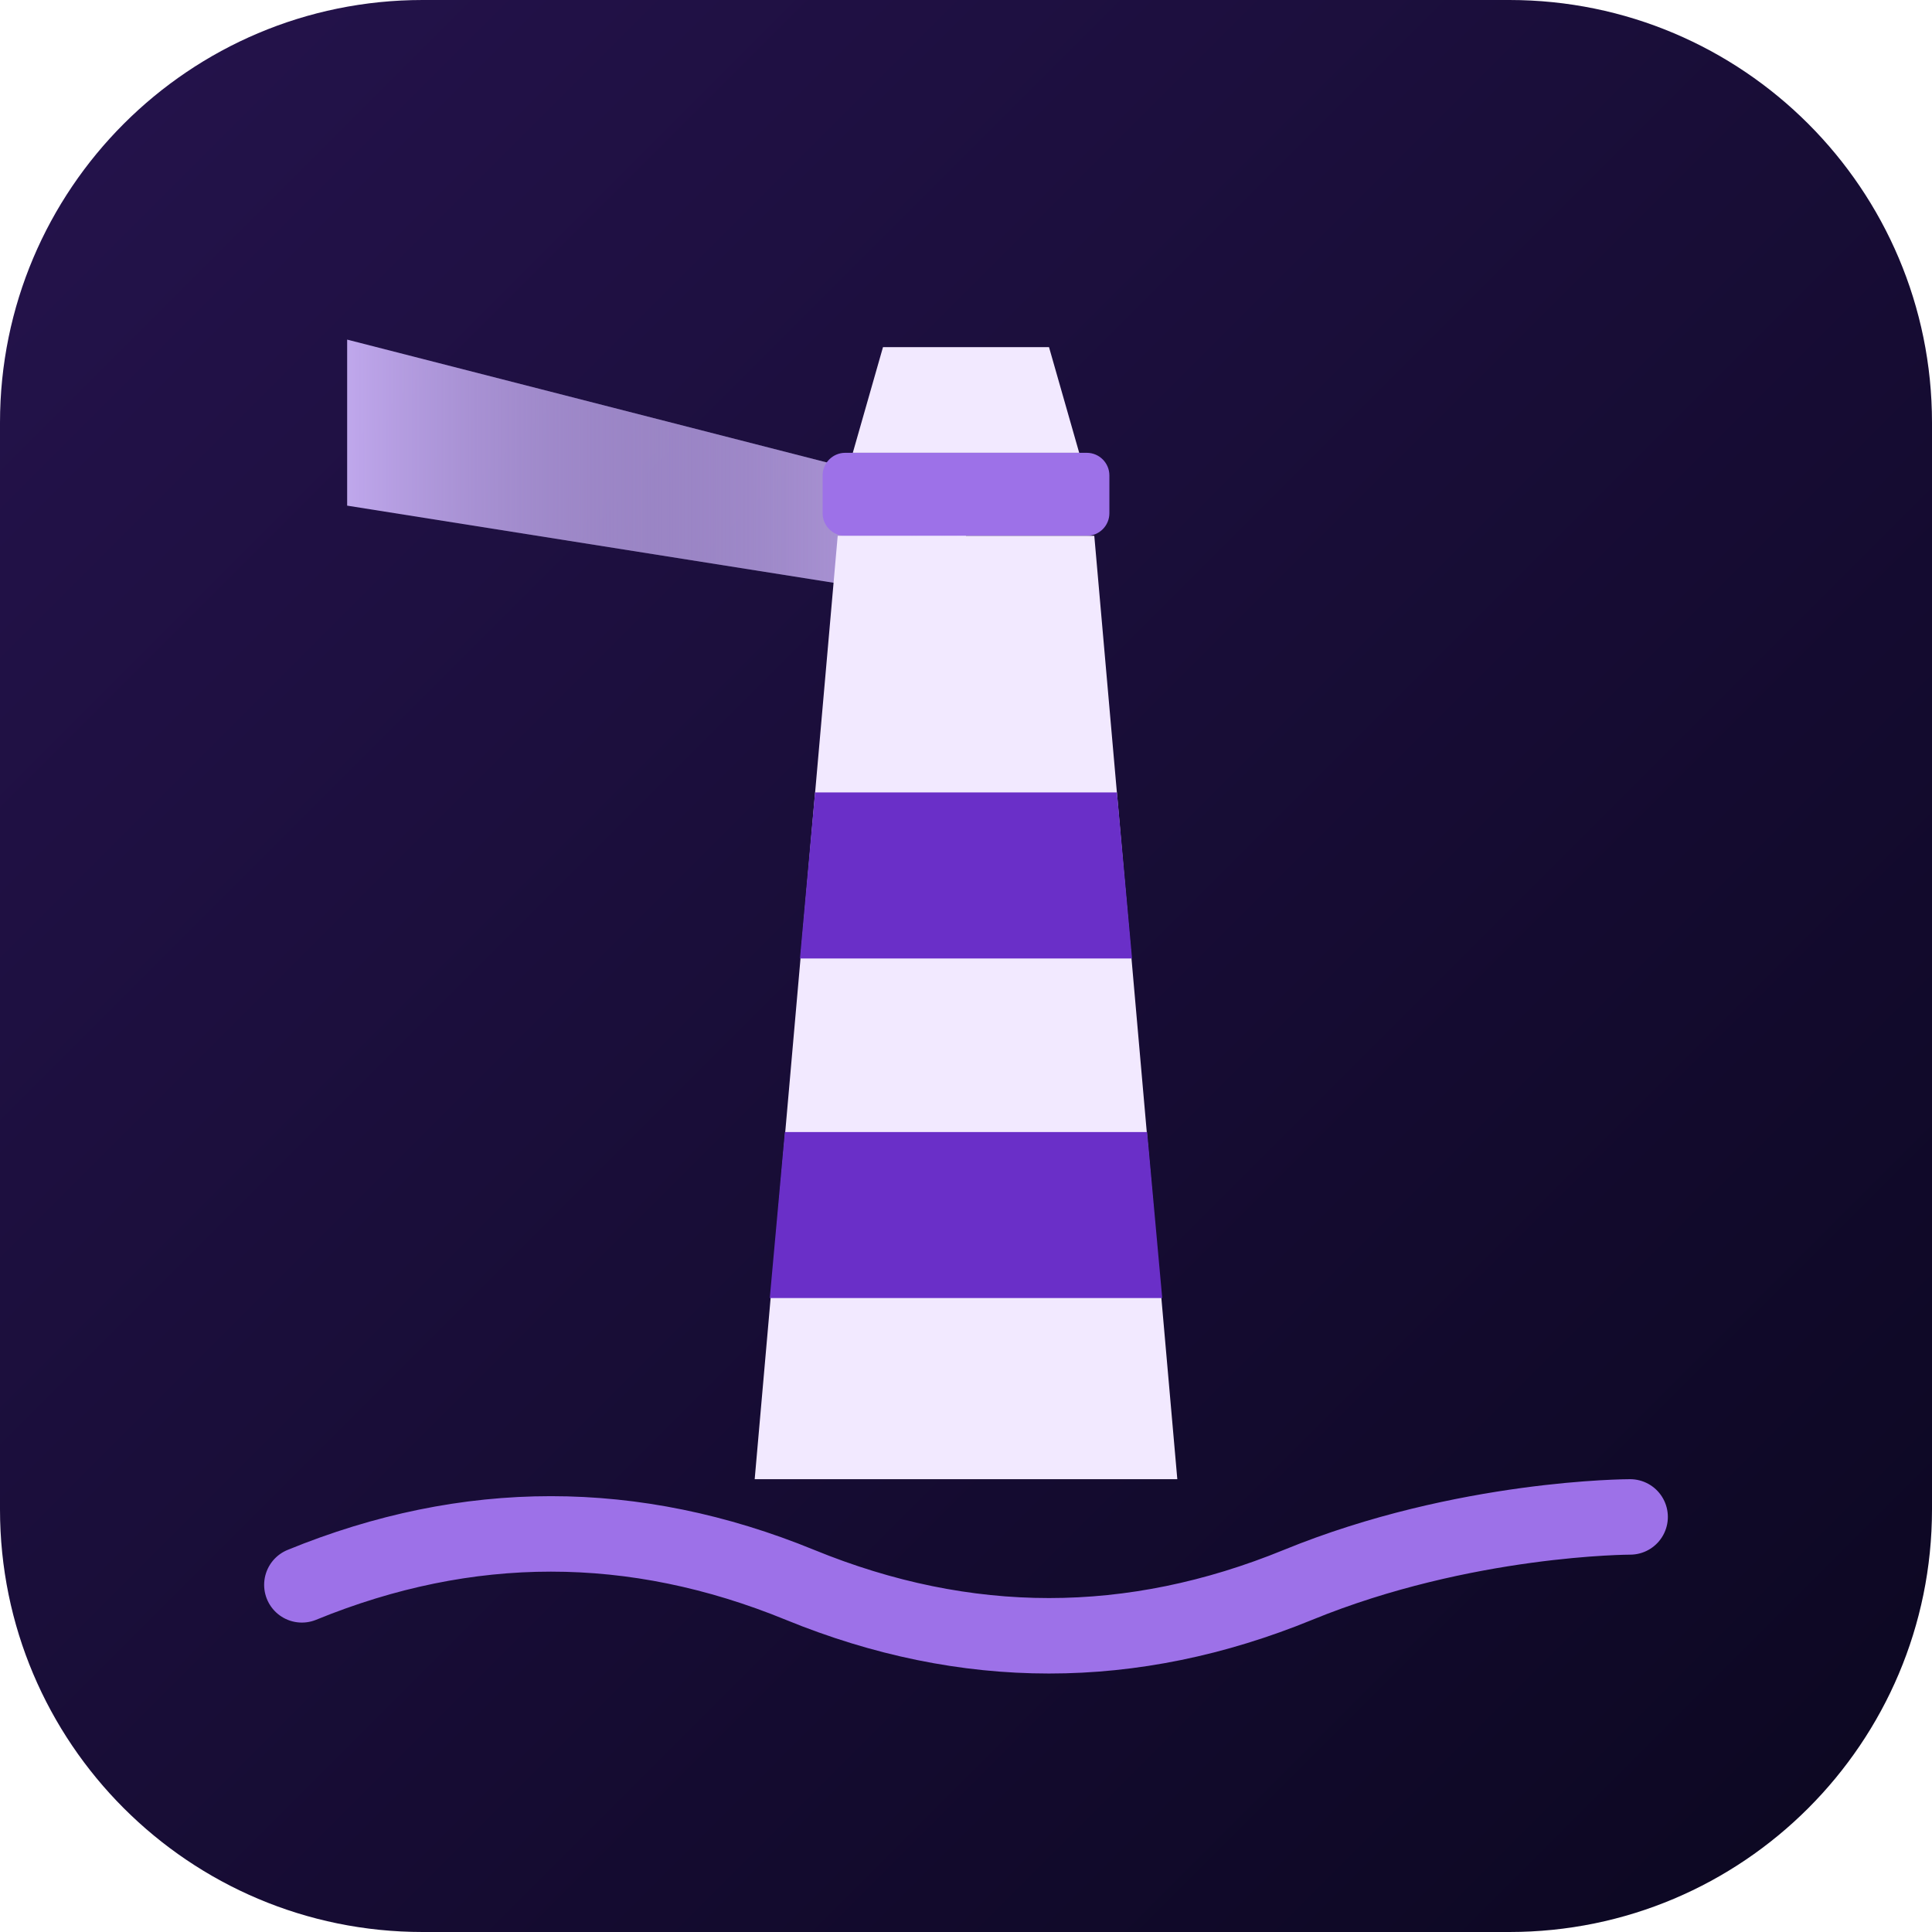
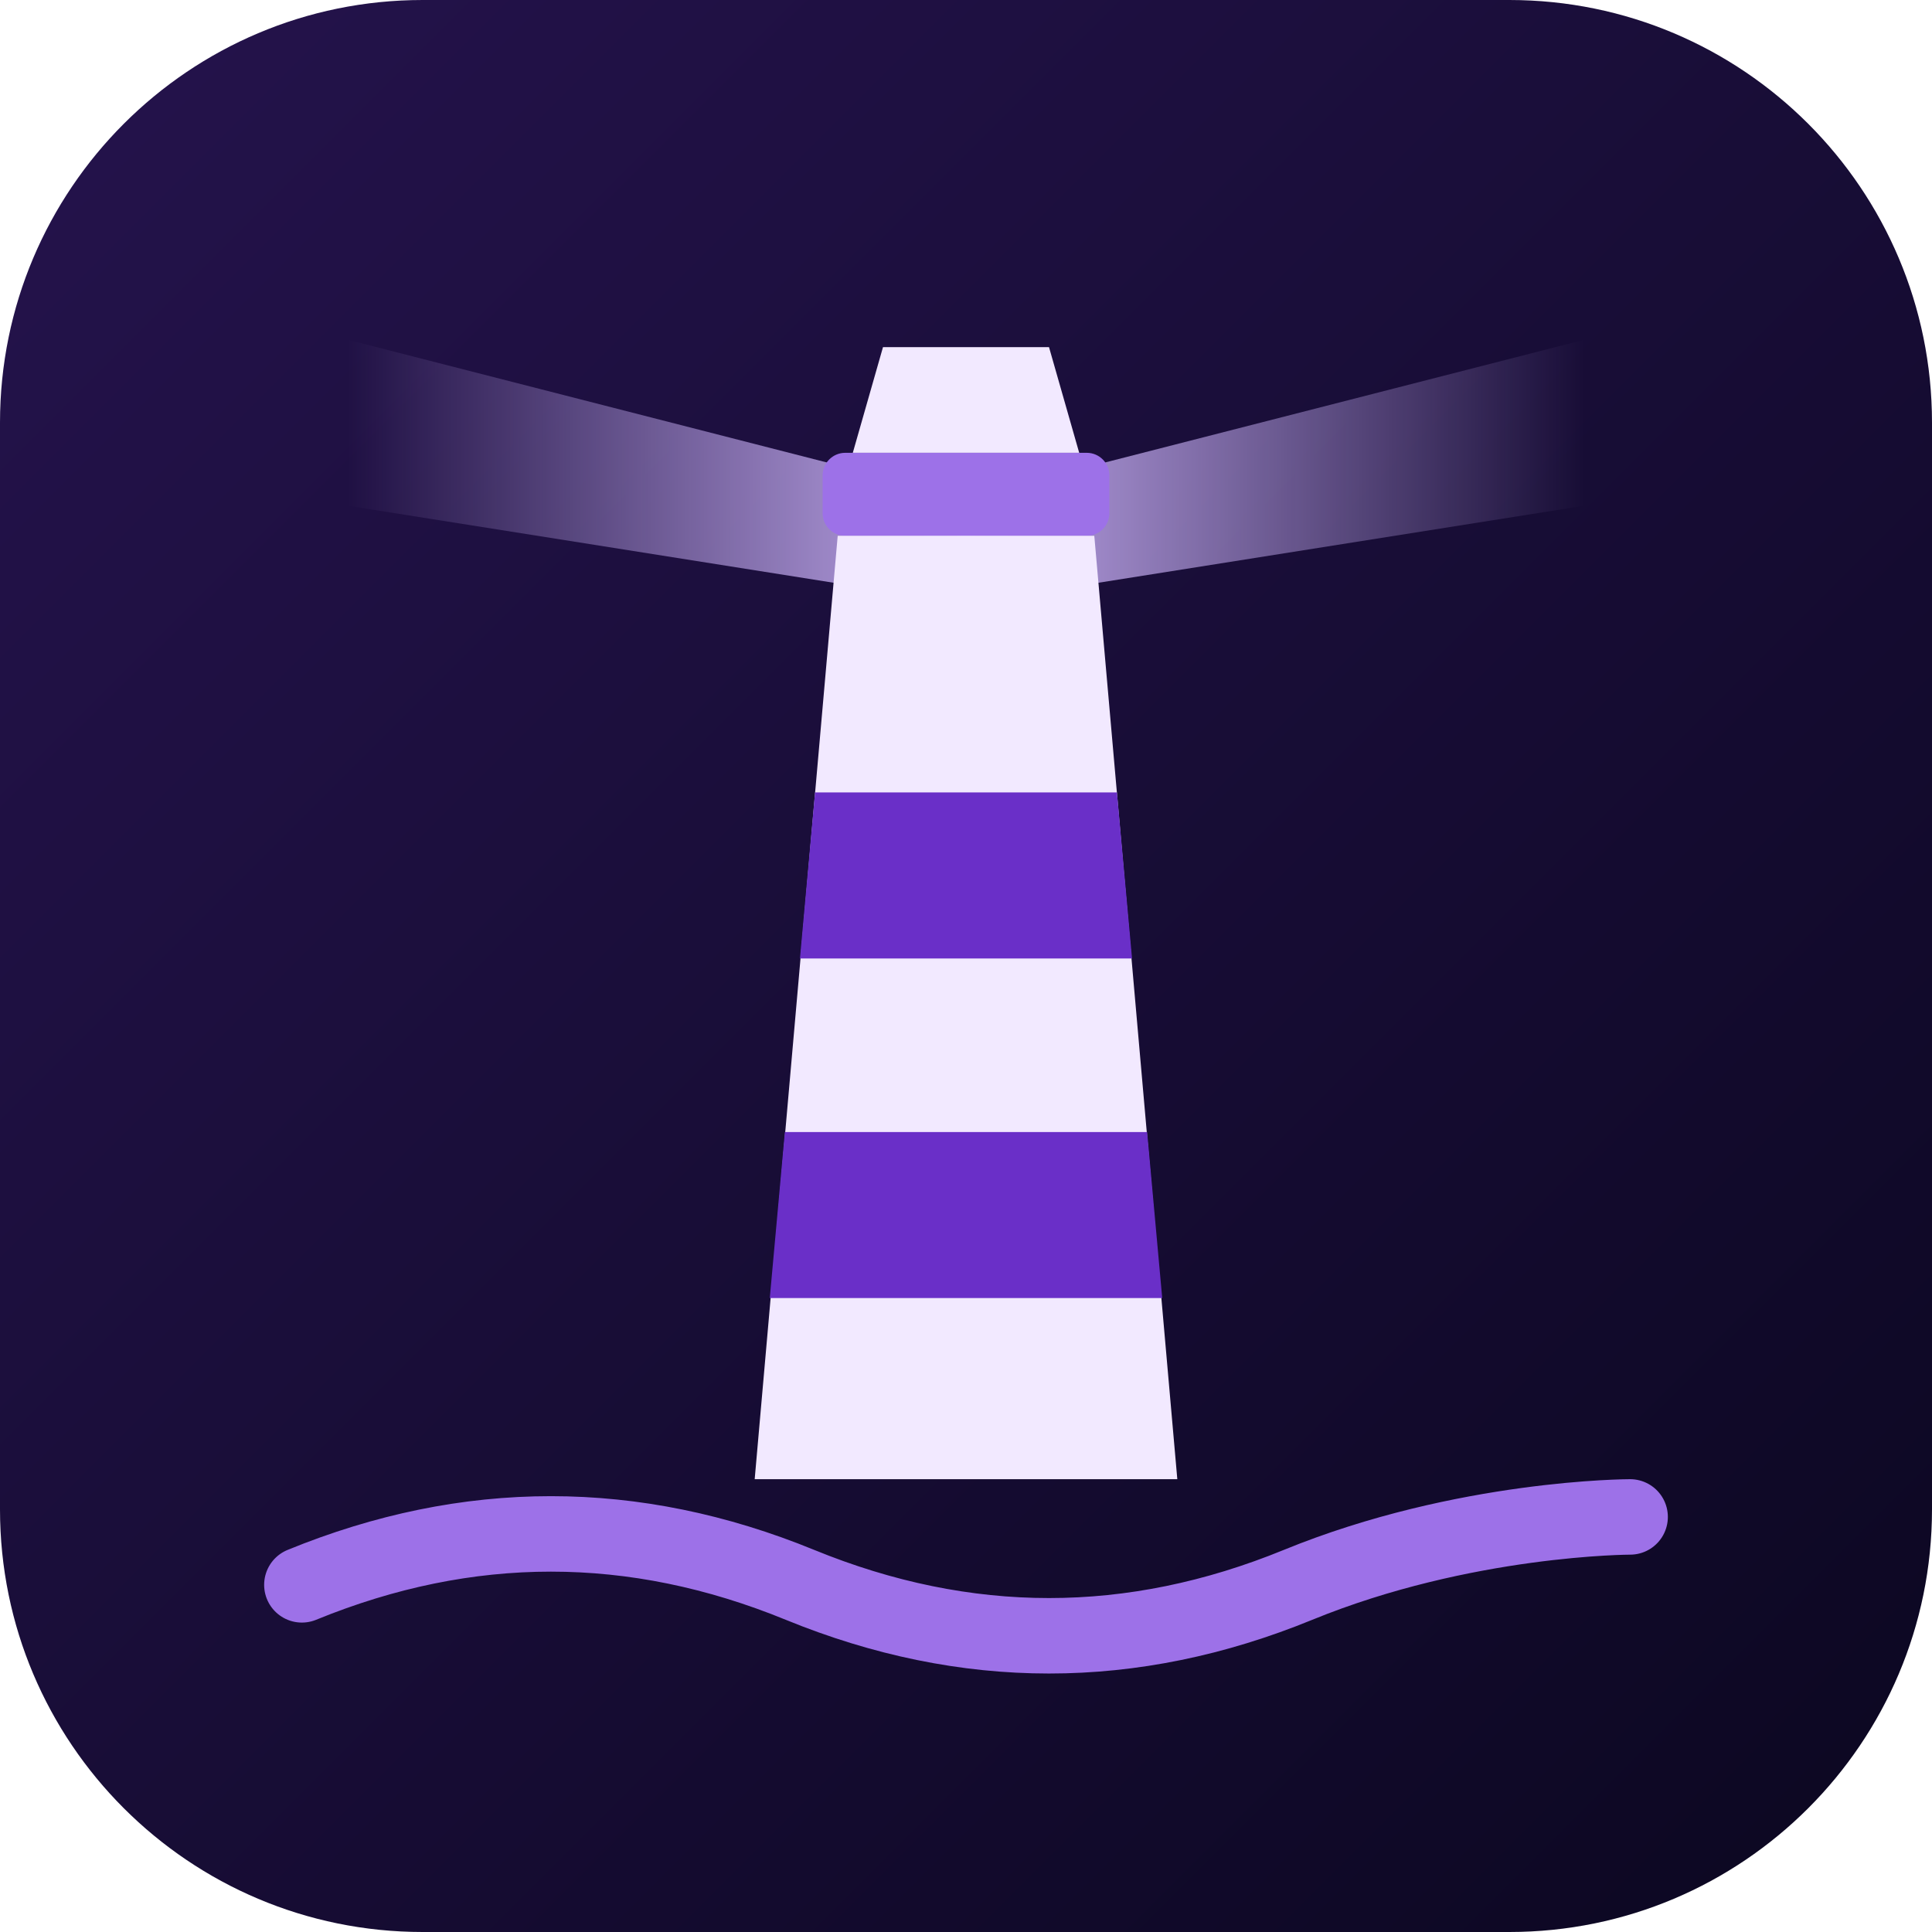
<svg xmlns="http://www.w3.org/2000/svg" viewBox="0 0 512 512">
  <defs>
    <linearGradient id="bg" x1="0" y1="0" x2="1" y2="1">
      <stop offset="0" stop-color="#25134D" />
      <stop offset="1" stop-color="#0B0720" />
    </linearGradient>
    <linearGradient id="beam" x1="0" y1="0" x2="1" y2="0">
      <stop offset="0" stop-color="#D1B8FF" stop-opacity="0" />
      <stop offset="1" stop-color="#D1B8FF" stop-opacity=".9" />
    </linearGradient>
  </defs>
  <rect width="512" height="512" rx="112" fill="url(#bg)" />
  <path d="M256 132 92 90v44l164 26z" fill="url(#beam)" />
-   <path d="M256 132l164-42v44l-164 26z" fill="url(#beam)" transform="matrix(-1 0 0 1 512 0)" />
+   <path d="M256 132 92 90v44l164 26z" fill="url(#beam)" transform="matrix(-1 0 0 1 512 0)" />
  <path d="M226 120h60l-8-28h-44z" fill="#F2E9FF" />
  <rect x="218" y="120" width="76" height="22" rx="6" fill="#9D71E8" />
  <path d="M222 142h68l22 250H200z" fill="#F2E9FF" />
  <path d="M216 210h80l4 44h-88zM208 300h96l4 44H204z" fill="#6A2FC8" />
  <path d="M80 420c44-18 88-18 132 0s88 18 132 0 88-18 88-18" stroke="#9D71E8" stroke-width="20" fill="none" stroke-linecap="round" />
</svg>
